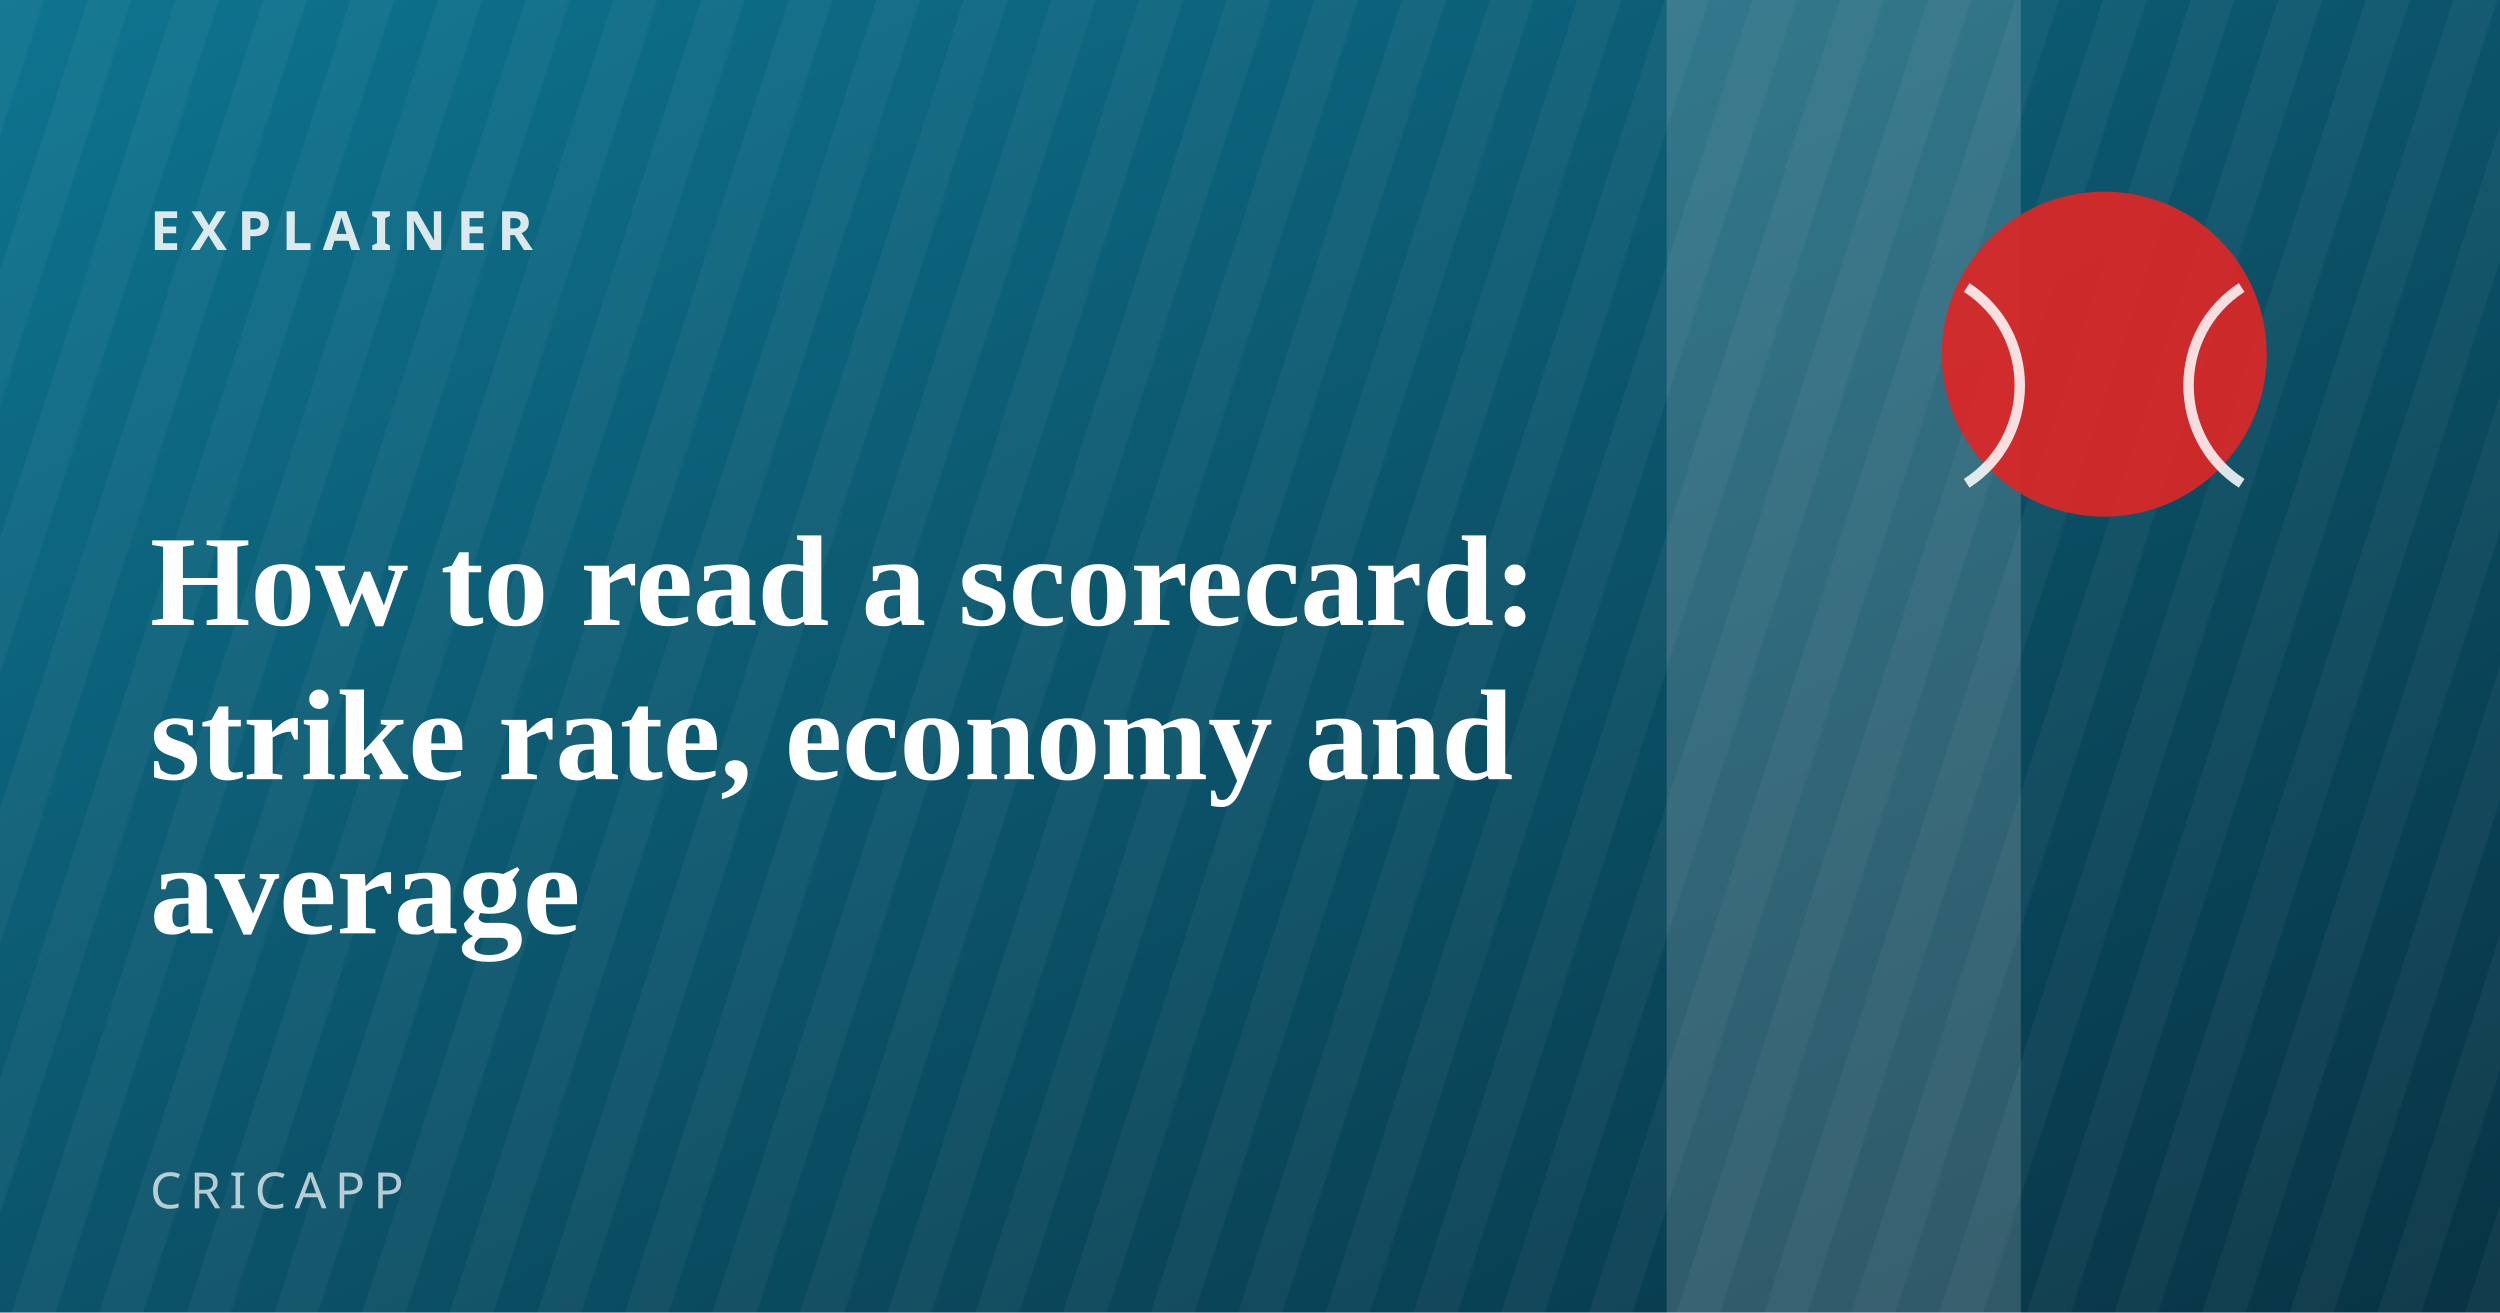
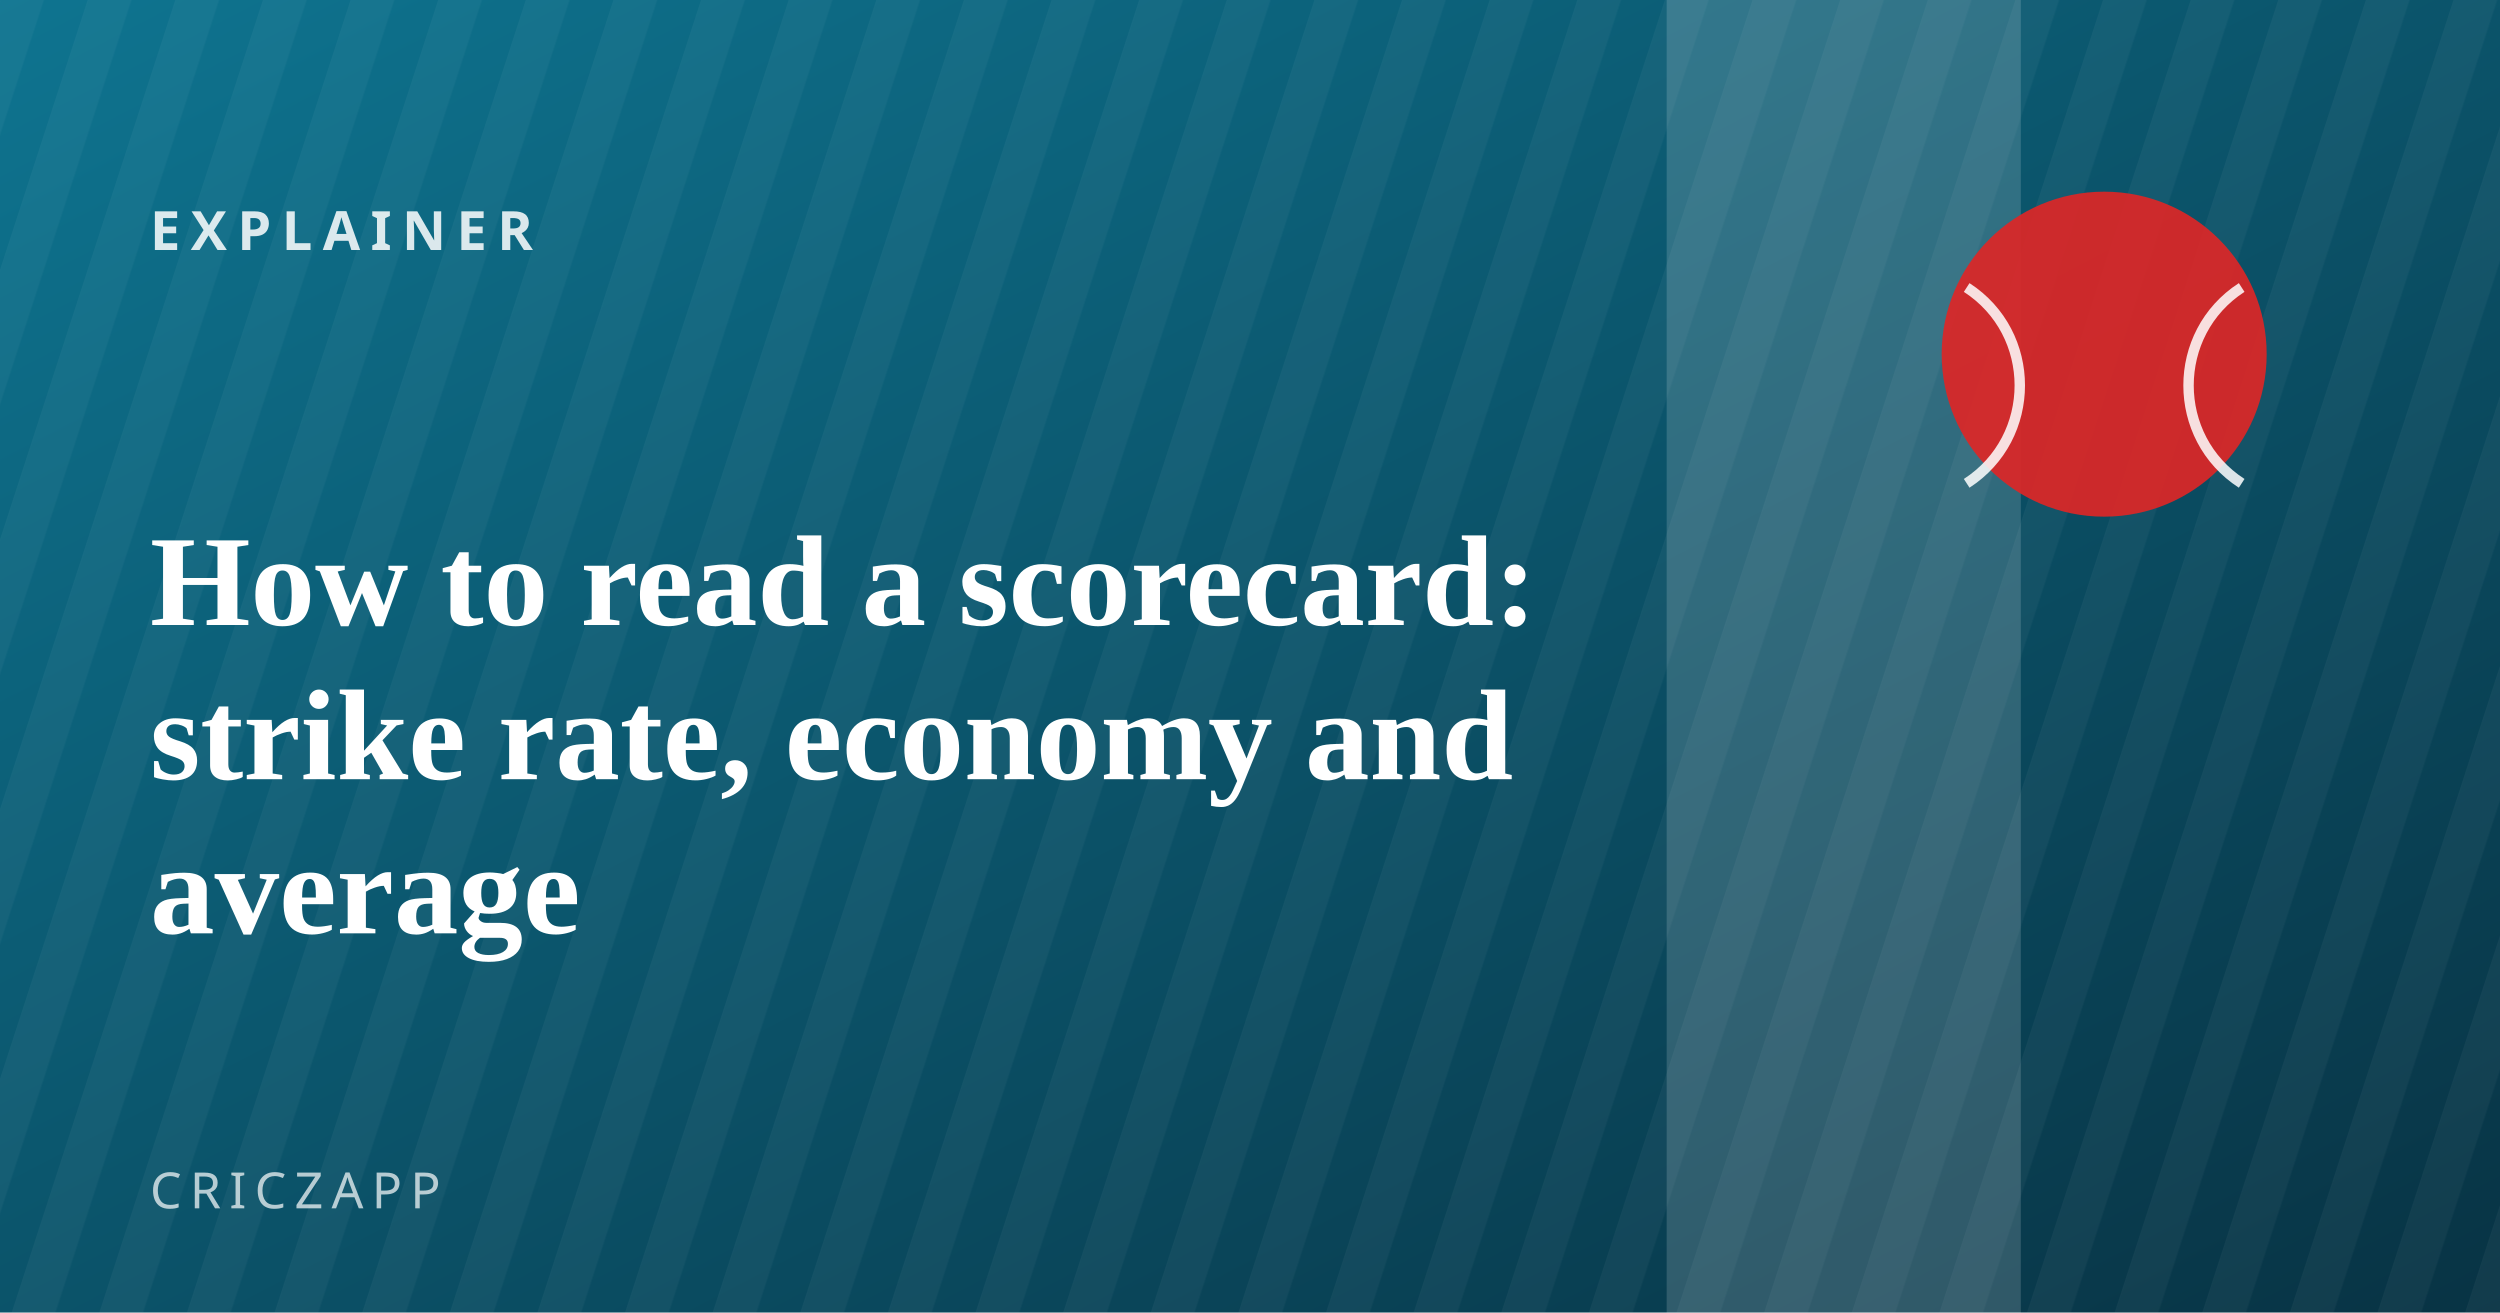
<svg xmlns="http://www.w3.org/2000/svg" viewBox="0 0 1200 630" role="img" aria-label="How to read a scorecard: strike rate, economy and average">
  <defs>
    <linearGradient id="g" x1="0" y1="0" x2="1" y2="1">
      <stop offset="0" stop-color="#0e7490" />
      <stop offset="1" stop-color="#083344" />
    </linearGradient>
    <pattern id="s" width="40" height="40" patternUnits="userSpaceOnUse" patternTransform="rotate(18)">
      <rect width="20" height="40" fill="#ffffff" opacity="0.04" />
    </pattern>
  </defs>
  <rect width="1200" height="630" fill="url(#g)" />
  <rect width="1200" height="630" fill="url(#s)" />
  <g opacity="0.16">
    <rect x="800" y="-40" width="170" height="760" rx="14" fill="#fff" />
    <rect x="858" y="40" width="54" height="8" fill="#fff" />
    <rect x="858" y="560" width="54" height="8" fill="#fff" />
  </g>
  <circle cx="1010" cy="170" r="78" fill="#dc2626" opacity="0.92" />
  <path d="M944 138c34 22 34 72 0 94M1076 138c-34 22-34 72 0 94" stroke="#fff" stroke-width="5" fill="none" opacity="0.85" />
  <text x="72" y="120" font-family="system-ui, sans-serif" font-size="26" font-weight="700" letter-spacing="5" fill="#ffffff" opacity="0.85">EXPLAINER</text>
  <text x="72" y="300" font-family="Georgia, 'Times New Roman', serif" font-size="62" font-weight="700" fill="#ffffff">How to read a scorecard:</text>
  <text x="72" y="374" font-family="Georgia, 'Times New Roman', serif" font-size="62" font-weight="700" fill="#ffffff">strike rate, economy and</text>
  <text x="72" y="448" font-family="Georgia, 'Times New Roman', serif" font-size="62" font-weight="700" fill="#ffffff">average</text>
-   <text x="72" y="580" font-family="system-ui, sans-serif" font-size="24" letter-spacing="4" fill="#ffffff" opacity="0.7">CRICAPP</text>
+   <text x="72" y="580" font-family="system-ui, sans-serif" font-size="24" letter-spacing="4" fill="#ffffff" opacity="0.7">CRICZAPP</text>
</svg>
